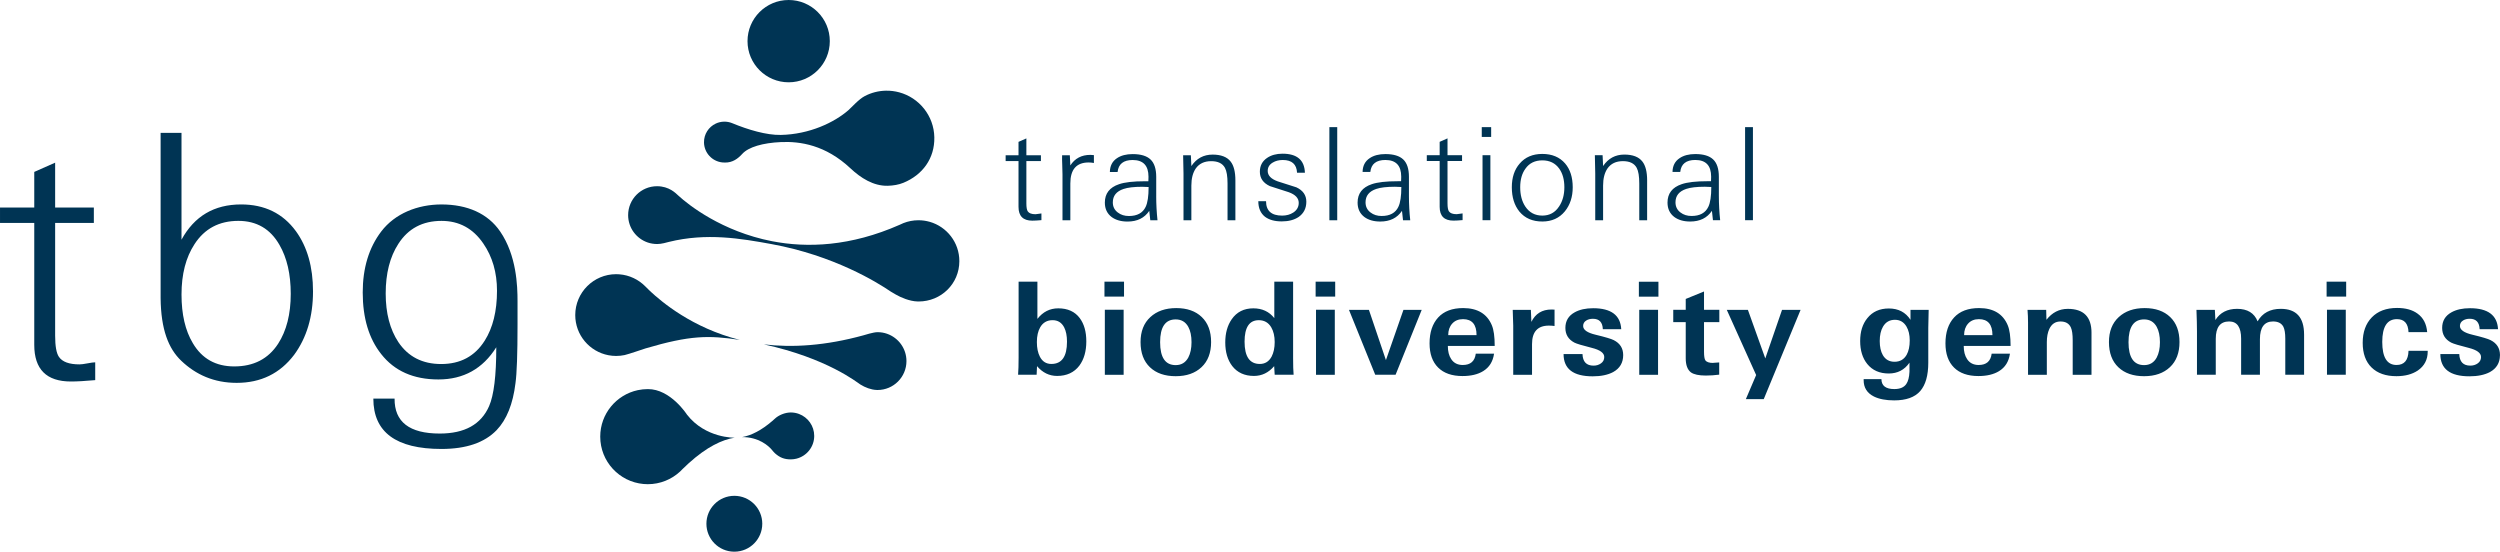
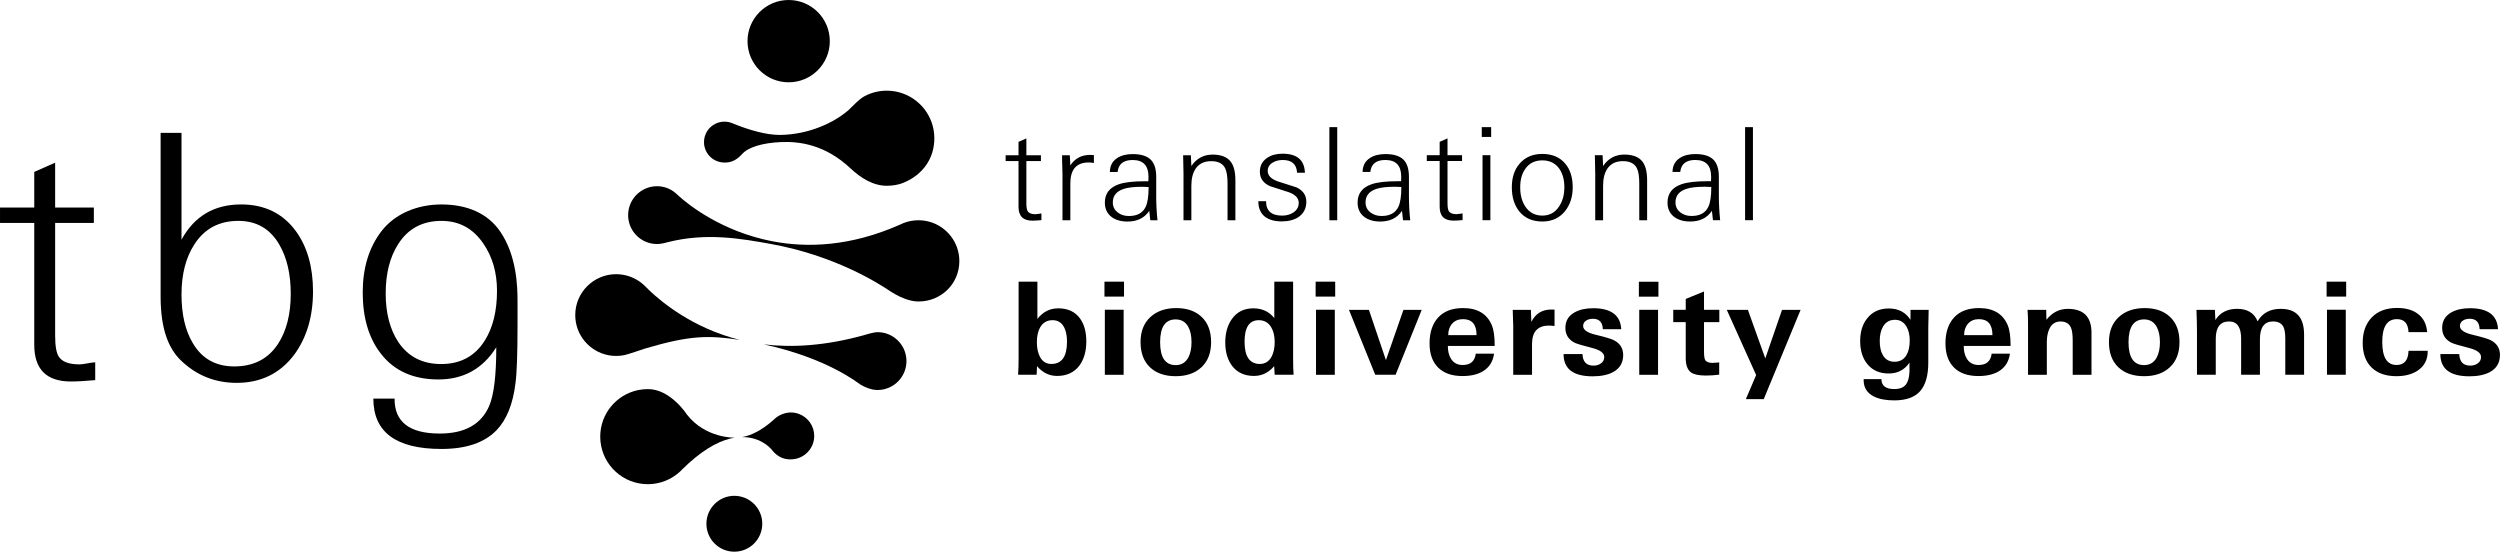
<svg xmlns="http://www.w3.org/2000/svg" xml:space="preserve" width="195.213mm" height="43.079mm" style="shape-rendering:geometricPrecision; text-rendering:geometricPrecision; image-rendering:optimizeQuality; fill-rule:evenodd; clip-rule:evenodd" viewBox="0 0 198.939 43.901">
  <defs>
-     <style type="text/css">
-    
-     .fil0 {fill:#003454}
-    
-   </style>
-   </defs>
+  </defs>
  <g id="Layer_x0020_1">
    <g id="_184122104">
      <path id="_77383728" class="fil0" d="M7.576 28.832c-0.127,0 -0.332,0.027 -0.613,0.082 -0.282,0.054 -0.495,0.082 -0.64,0.082 -0.818,0 -1.363,-0.2 -1.635,-0.6 -0.2,-0.29 -0.3,-0.854 -0.3,-1.69l0 -8.966 3.08 0 0 -1.226 -3.08 0 0 -3.57 -1.662 0.736 0 2.834 -2.725 0 0 1.226 2.725 0 0 9.702c0,1.944 0.972,2.916 2.916,2.916 0.491,0 1.135,-0.037 1.935,-0.109l0 -1.417zm15.969 -10.438c-1.036,-1.417 -2.489,-2.126 -4.36,-2.126 -2.144,0 -3.724,0.936 -4.742,2.807l0 -8.503 -1.662 0 0 13.151c0.026,2.5 0.626,4.017 1.642,4.985 1.166,1.111 2.609,1.758 4.408,1.758 1.926,0 3.452,-0.745 4.578,-2.235 0.999,-1.363 1.499,-3.043 1.499,-5.042 0,-1.944 -0.454,-3.543 -1.363,-4.796m-1.417 8.966c-0.781,1.199 -1.944,1.799 -3.488,1.799 -1.472,0 -2.571,-0.617 -3.297,-1.853 -0.599,-0.999 -0.899,-2.289 -0.899,-3.87 0,-1.617 0.345,-2.952 1.035,-4.006 0.799,-1.235 1.962,-1.853 3.488,-1.853 1.453,0 2.543,0.636 3.27,1.908 0.6,1.035 0.899,2.334 0.899,3.897 0,1.617 -0.337,2.943 -1.008,3.979m17.67 -8.943c-0.979,-1.43 -2.608,-2.148 -4.67,-2.148 -1.89,0 -3.702,0.718 -4.792,2.153 -0.981,1.29 -1.472,2.907 -1.472,4.851 0,2.035 0.491,3.67 1.472,4.905 1.053,1.345 2.57,2.017 4.551,2.017 1.998,0 3.533,-0.854 4.605,-2.562 0,2.253 -0.19,3.815 -0.572,4.687 -0.636,1.453 -1.944,2.18 -3.924,2.18 -2.417,0 -3.615,-0.927 -3.597,-2.78l-1.69 0c0,2.671 1.808,4.006 5.423,4.006 1.962,0 3.425,-0.5 4.388,-1.499 0.799,-0.836 1.299,-2.081 1.499,-3.733 0.109,-0.781 0.164,-2.334 0.164,-4.66l0 -1.868c0,-1.217 -0.074,-3.636 -1.384,-5.549m-1.232 8.698c-0.781,1.236 -1.935,1.853 -3.461,1.853 -1.49,0 -2.625,-0.581 -3.406,-1.744 -0.672,-1.017 -1.008,-2.307 -1.008,-3.87 0,-1.598 0.336,-2.916 1.008,-3.951 0.781,-1.217 1.926,-1.826 3.434,-1.826 1.399,0 2.507,0.6 3.325,1.799 0.726,1.054 1.09,2.307 1.09,3.761 0,1.617 -0.327,2.943 -0.981,3.979z" />
      <path id="_184120664" class="fil0" d="M85.923 25.314c-0.389,-0.519 -0.96,-0.778 -1.711,-0.778 -0.67,0 -1.223,0.28 -1.66,0.84l0 -2.961 -1.496 0 0 6.024c0,0.587 -0.014,1.048 -0.041,1.383l1.475 0 0.031 -0.686c0.444,0.519 0.976,0.779 1.598,0.779 0.765,0 1.356,-0.273 1.772,-0.82 0.369,-0.499 0.553,-1.14 0.553,-1.926 0,-0.772 -0.174,-1.39 -0.522,-1.854m-2.254 3.647c-0.417,0 -0.724,-0.195 -0.922,-0.584 -0.157,-0.307 -0.236,-0.693 -0.236,-1.158 0,-0.478 0.089,-0.871 0.266,-1.178 0.219,-0.376 0.546,-0.564 0.984,-0.564 0.417,0 0.724,0.191 0.922,0.574 0.15,0.294 0.225,0.673 0.225,1.137 0,1.182 -0.413,1.772 -1.24,1.772m5.778 -6.546l-1.557 0 0 1.188 1.557 0 0 -1.188zm109.492 5.868l0 -0.054c-0.008,-0.527 -0.257,-0.914 -0.748,-1.163 -0.198,-0.102 -0.68,-0.246 -1.445,-0.43 -0.663,-0.157 -0.994,-0.389 -0.994,-0.697 0,-0.191 0.085,-0.338 0.256,-0.44 0.143,-0.089 0.317,-0.133 0.523,-0.133 0.505,-0 0.768,0.277 0.789,0.83l1.465 0c-0.061,-1.113 -0.806,-1.67 -2.234,-1.67 -0.594,0 -1.086,0.109 -1.475,0.328 -0.491,0.273 -0.738,0.686 -0.738,1.24 0,0.526 0.239,0.915 0.717,1.168 0.171,0.089 0.635,0.229 1.393,0.42 0.655,0.164 0.983,0.406 0.983,0.727 0,0.212 -0.085,0.379 -0.256,0.502 -0.17,0.123 -0.369,0.184 -0.594,0.184 -0.567,0 -0.86,-0.307 -0.881,-0.922l-1.506 0c0,1.182 0.772,1.772 2.315,1.772 0.662,0 1.205,-0.113 1.629,-0.338 0.525,-0.289 0.791,-0.731 0.799,-1.324zm-109.523 -3.634l-1.496 0 0 5.174 1.496 0 0 -5.174zm6.217 0.579c-0.495,-0.475 -1.173,-0.712 -2.033,-0.712 -0.854,0 -1.541,0.239 -2.059,0.717 -0.519,0.478 -0.779,1.141 -0.779,1.988 0,0.86 0.249,1.528 0.748,2.003 0.499,0.475 1.182,0.712 2.049,0.712 0.861,0 1.546,-0.239 2.054,-0.717 0.509,-0.478 0.763,-1.144 0.763,-1.998 0,-0.854 -0.248,-1.518 -0.743,-1.993m-1.071 3.222c-0.219,0.403 -0.553,0.604 -1.004,0.604 -0.826,0 -1.239,-0.608 -1.239,-1.824 0,-1.209 0.413,-1.813 1.239,-1.813 0.451,0 0.786,0.198 1.004,0.594 0.171,0.314 0.256,0.721 0.256,1.219 0,0.492 -0.086,0.898 -0.256,1.219m8.34 -0.01l0 -6.024 -1.496 0 0 2.899c-0.41,-0.519 -0.967,-0.778 -1.67,-0.778 -0.745,0 -1.318,0.29 -1.721,0.871 -0.341,0.492 -0.512,1.107 -0.512,1.844 0,0.765 0.184,1.39 0.553,1.875 0.41,0.526 0.987,0.789 1.731,0.789 0.628,0 1.164,-0.259 1.608,-0.779l0.041 0.686 1.506 0c-0.027,-0.287 -0.041,-0.748 -0.041,-1.383m-1.71 -0.061c-0.211,0.389 -0.524,0.584 -0.938,0.584 -0.81,0 -1.214,-0.591 -1.214,-1.772 0,-1.14 0.377,-1.711 1.132,-1.711 0.435,0 0.765,0.188 0.989,0.564 0.184,0.314 0.276,0.707 0.276,1.178 0,0.458 -0.082,0.843 -0.245,1.158m5.06 -5.963l-1.557 0 0 1.188 1.557 0 0 -1.188zm-0.031 2.233l-1.496 0 0 5.174 1.496 0 0 -5.174zm5.461 0.01l-1.393 3.996 -1.353 -3.996 -1.588 0 2.09 5.163 1.619 0 2.079 -5.163 -1.455 0zm7.038 1.229c-0.382,-0.915 -1.144,-1.373 -2.285,-1.373 -0.867,0 -1.53,0.249 -1.988,0.748 -0.457,0.499 -0.686,1.185 -0.686,2.059 0,0.833 0.227,1.475 0.682,1.926 0.454,0.451 1.101,0.676 1.941,0.676 0.67,0 1.216,-0.13 1.639,-0.389 0.492,-0.3 0.782,-0.765 0.871,-1.393l-1.455 0c-0.075,0.601 -0.42,0.902 -1.035,0.902 -0.41,0 -0.718,-0.157 -0.922,-0.471 -0.178,-0.266 -0.266,-0.615 -0.266,-1.045l3.729 0c0,-0.738 -0.076,-1.284 -0.226,-1.639m-3.473 0.779c0,-0.376 0.106,-0.681 0.318,-0.917 0.212,-0.236 0.498,-0.354 0.86,-0.354 0.717,0 1.076,0.424 1.076,1.27l-2.254 0zm8.462 -2.029c-0.054,-0.007 -0.137,-0.01 -0.246,-0.01 -0.744,0 -1.277,0.328 -1.598,0.984l-0.041 -0.953 -1.444 0c0,0.15 0.007,0.364 0.02,0.64 0.014,0.276 0.02,0.483 0.02,0.62l0 3.903 1.496 0 0 -2.438c0,-0.983 0.447,-1.475 1.342,-1.475 0.136,0 0.287,0.01 0.45,0.031l0 -1.301zm4.713 2.428c-0.198,-0.102 -0.68,-0.246 -1.445,-0.43 -0.663,-0.157 -0.994,-0.389 -0.994,-0.697 0,-0.191 0.085,-0.338 0.256,-0.44 0.143,-0.089 0.318,-0.133 0.522,-0.133 0.506,-0 0.769,0.277 0.789,0.83l1.465 0c-0.062,-1.113 -0.806,-1.67 -2.233,-1.67 -0.595,0 -1.086,0.109 -1.475,0.328 -0.492,0.273 -0.737,0.686 -0.737,1.24 0,0.526 0.239,0.915 0.717,1.168 0.17,0.089 0.635,0.229 1.393,0.42 0.656,0.164 0.983,0.406 0.983,0.727 0,0.212 -0.085,0.379 -0.256,0.502 -0.171,0.123 -0.369,0.184 -0.594,0.184 -0.567,0 -0.861,-0.307 -0.881,-0.922l-1.506 0c0,1.182 0.772,1.772 2.316,1.772 0.662,0 1.205,-0.113 1.629,-0.338 0.532,-0.294 0.799,-0.745 0.799,-1.352 0,-0.539 -0.249,-0.936 -0.748,-1.188m3.553 -4.651l-1.557 0 0 1.188 1.557 0 0 -1.188zm-0.031 2.233l-1.496 0 0 5.174 1.496 0 0 -5.174zm4.877 0l-1.219 0 0 -1.455 -1.455 0.594 0 0.861 -0.993 0 0 0.983 0.993 0 0 2.879c0,0.533 0.137,0.905 0.41,1.117 0.239,0.171 0.635,0.256 1.189,0.256 0.348,0 0.704,-0.024 1.065,-0.072l0 -0.973c-0.403,0.027 -0.563,0.041 -0.481,0.041 -0.321,0 -0.529,-0.072 -0.625,-0.215 -0.068,-0.109 -0.103,-0.335 -0.103,-0.676l0 -2.356 1.219 0 0 -0.983zm4.989 0.01l-1.332 3.862 -1.383 -3.862 -1.68 0 2.336 5.184 -0.819 1.916 1.424 0 2.93 -7.1 -1.475 0zm10.223 0l0 0.789c-0.389,-0.601 -0.963,-0.902 -1.721,-0.902 -0.731,0 -1.301,0.256 -1.711,0.768 -0.382,0.465 -0.573,1.072 -0.573,1.824 0,0.751 0.188,1.359 0.563,1.824 0.41,0.506 0.98,0.758 1.711,0.758 0.704,-0 1.253,-0.287 1.65,-0.861l0 0.717c-0.021,0.444 -0.106,0.772 -0.256,0.984 -0.184,0.266 -0.502,0.399 -0.953,0.399 -0.676,0 -1.018,-0.263 -1.024,-0.789l-1.414 0 0 0.082c0,0.594 0.273,1.028 0.82,1.301 0.417,0.205 0.953,0.307 1.608,0.307 0.949,0 1.639,-0.246 2.07,-0.738 0.43,-0.492 0.645,-1.247 0.645,-2.264l0 -2.766c0,-0.185 0.01,-0.663 0.031,-1.434l-1.445 0zm-0.307 3.575c-0.212,0.369 -0.533,0.553 -0.963,0.553 -0.417,0 -0.727,-0.177 -0.933,-0.533 -0.164,-0.287 -0.245,-0.659 -0.245,-1.117 0,-0.464 0.085,-0.843 0.256,-1.137 0.211,-0.369 0.529,-0.553 0.953,-0.553 0.403,0 0.71,0.181 0.922,0.543 0.171,0.294 0.256,0.659 0.256,1.096 0,0.471 -0.082,0.854 -0.246,1.147m8.047 -2.346c-0.382,-0.915 -1.144,-1.373 -2.284,-1.373 -0.867,0 -1.53,0.249 -1.987,0.748 -0.458,0.499 -0.687,1.185 -0.687,2.059 0,0.833 0.227,1.475 0.681,1.926 0.454,0.451 1.101,0.676 1.941,0.676 0.67,0 1.216,-0.13 1.639,-0.389 0.492,-0.3 0.782,-0.765 0.871,-1.393l-1.455 0c-0.075,0.601 -0.42,0.902 -1.035,0.902 -0.41,0 -0.717,-0.157 -0.922,-0.471 -0.178,-0.266 -0.266,-0.615 -0.266,-1.045l3.729 0c0,-0.738 -0.075,-1.284 -0.226,-1.639m-3.473 0.779c0,-0.376 0.106,-0.681 0.318,-0.917 0.211,-0.236 0.499,-0.354 0.861,-0.354 0.717,0 1.076,0.424 1.076,1.27l-2.254 0zm10.138 -0.185c0,-1.27 -0.628,-1.905 -1.885,-1.905 -0.683,0 -1.25,0.29 -1.701,0.871l-0.02 -0.789 -1.486 0c0.027,0.321 0.041,0.659 0.041,1.014l0 4.149 1.496 0 0 -2.602c0,-0.41 0.065,-0.755 0.194,-1.035 0.185,-0.403 0.482,-0.604 0.891,-0.604 0.41,0 0.687,0.161 0.83,0.482 0.096,0.212 0.143,0.553 0.143,1.024l0 2.735 1.496 0 0 -3.34zm6.26 -1.255c-0.495,-0.475 -1.173,-0.712 -2.034,-0.712 -0.854,0 -1.54,0.239 -2.059,0.717 -0.519,0.478 -0.779,1.141 -0.779,1.988 0,0.86 0.249,1.528 0.748,2.003 0.499,0.475 1.181,0.712 2.049,0.712 0.861,0 1.546,-0.239 2.054,-0.717 0.509,-0.478 0.763,-1.144 0.763,-1.998 0,-0.854 -0.247,-1.518 -0.742,-1.993m-1.071 3.222c-0.219,0.403 -0.553,0.604 -1.004,0.604 -0.826,0 -1.24,-0.608 -1.24,-1.824 0,-1.209 0.413,-1.813 1.24,-1.813 0.451,0 0.786,0.198 1.004,0.594 0.171,0.314 0.256,0.721 0.256,1.219 0,0.492 -0.086,0.898 -0.256,1.219m11.726 -1.834c0,-1.359 -0.618,-2.039 -1.854,-2.039 -0.847,0 -1.461,0.331 -1.844,0.994 -0.266,-0.662 -0.809,-0.994 -1.629,-0.994 -0.779,0 -1.356,0.297 -1.731,0.891l-0.041 -0.809 -1.465 0c0.027,0.683 0.041,1.257 0.041,1.721l0 3.442 1.496 0 0 -2.858c0,-0.922 0.355,-1.383 1.065,-1.383 0.636,0 0.953,0.458 0.953,1.373l0 2.869 1.496 0 0 -2.828c0,-0.943 0.348,-1.414 1.045,-1.414 0.396,0 0.669,0.14 0.82,0.42 0.103,0.205 0.153,0.519 0.153,0.943l0 2.879 1.496 0 0 -3.207zm3.35 -4.2l-1.557 0 0 1.188 1.557 0 0 -1.188zm-0.031 2.233l-1.496 0 0 5.174 1.496 0 0 -5.174zm6.519 3.268l-1.527 0c-0.02,0.751 -0.338,1.127 -0.953,1.127 -0.758,0 -1.137,-0.611 -1.137,-1.834 0,-1.209 0.389,-1.813 1.168,-1.813 0.588,0 0.895,0.345 0.922,1.035l1.486 0c-0.055,-0.656 -0.311,-1.147 -0.768,-1.475 -0.41,-0.301 -0.953,-0.451 -1.629,-0.451 -0.854,0 -1.523,0.249 -2.008,0.748 -0.485,0.499 -0.727,1.175 -0.727,2.028 0,0.847 0.236,1.501 0.707,1.962 0.471,0.461 1.13,0.692 1.977,0.692 0.683,0 1.25,-0.15 1.701,-0.451 0.526,-0.362 0.789,-0.867 0.789,-1.516l0 -0.051z" />
      <path id="_184120544" class="fil0" d="M82.874 16.985c-0.048,0 -0.125,0.01 -0.231,0.031 -0.106,0.02 -0.186,0.031 -0.241,0.031 -0.307,0 -0.512,-0.075 -0.615,-0.225 -0.075,-0.109 -0.113,-0.321 -0.113,-0.635l0 -3.371 1.158 0 0 -0.461 -1.158 0 0 -1.342 -0.625 0.276 0 1.066 -1.025 0 0 0.461 1.025 0 0 3.647c0,0.731 0.365,1.096 1.096,1.096 0.184,0 0.427,-0.014 0.727,-0.041l0 -0.533zm4.174 -4.641c-0.089,-0.014 -0.184,-0.02 -0.287,-0.02 -0.697,0 -1.226,0.28 -1.588,0.84l-0.041 -0.809 -0.614 0c-0.007,0.185 -0.004,0.437 0.01,0.758 0.014,0.383 0.02,0.635 0.02,0.758l0 3.657 0.625 0 0 -2.93c0,-1.113 0.485,-1.67 1.455,-1.67 0.13,0 0.27,0.014 0.42,0.041l0 -0.625zm4.959 3.268l0 -1.537c0,-0.635 -0.151,-1.096 -0.451,-1.383 -0.301,-0.287 -0.775,-0.43 -1.424,-0.43 -0.512,0 -0.929,0.109 -1.25,0.328 -0.369,0.246 -0.557,0.611 -0.563,1.096l0.614 0c0.068,-0.635 0.468,-0.953 1.199,-0.953 0.84,0 1.26,0.444 1.26,1.332 0,0.137 -0.004,0.256 -0.01,0.358l-0.267 0c-0.929,0 -1.619,0.079 -2.069,0.236 -0.751,0.253 -1.127,0.741 -1.127,1.465 0,0.492 0.181,0.874 0.543,1.148 0.328,0.239 0.748,0.359 1.26,0.359 0.772,0 1.349,-0.283 1.731,-0.851 0.041,0.335 0.068,0.584 0.082,0.748l0.573 0c-0.068,-0.649 -0.102,-1.287 -0.102,-1.916m-0.84 0.85c-0.232,0.485 -0.676,0.727 -1.332,0.727 -0.348,0 -0.642,-0.092 -0.881,-0.277 -0.267,-0.198 -0.4,-0.468 -0.4,-0.809 0,-0.519 0.283,-0.874 0.851,-1.066 0.341,-0.116 0.836,-0.174 1.485,-0.174 0.185,0 0.355,0.007 0.512,0.02 0,0.731 -0.079,1.257 -0.235,1.578m7.141 -2.1c0,-0.683 -0.126,-1.185 -0.379,-1.506 -0.287,-0.369 -0.765,-0.553 -1.434,-0.553 -0.717,0 -1.281,0.304 -1.69,0.912l-0.041 -0.861 -0.615 0c0,0.164 0.005,0.408 0.015,0.733 0.01,0.324 0.015,0.569 0.015,0.733l0 3.709 0.625 0 0 -2.756c0,-0.567 0.116,-1.021 0.348,-1.363 0.273,-0.389 0.683,-0.584 1.23,-0.584 0.539,0 0.905,0.178 1.096,0.533 0.137,0.253 0.205,0.669 0.205,1.25l0 2.92 0.625 0 0 -3.166zm4.846 0.543c-0.492,-0.157 -0.983,-0.314 -1.475,-0.471 -0.533,-0.191 -0.799,-0.468 -0.799,-0.83 0,-0.287 0.133,-0.509 0.399,-0.666 0.225,-0.137 0.492,-0.205 0.799,-0.205 0.724,0 1.103,0.338 1.137,1.014l0.625 0c-0.034,-1.011 -0.628,-1.516 -1.782,-1.516 -0.492,-0 -0.901,0.113 -1.23,0.338 -0.382,0.26 -0.573,0.625 -0.573,1.096 0,0.519 0.266,0.901 0.799,1.147 0.499,0.164 0.997,0.325 1.496,0.482 0.533,0.191 0.799,0.475 0.799,0.85 0,0.321 -0.143,0.577 -0.43,0.768 -0.253,0.164 -0.55,0.246 -0.892,0.246 -0.854,0 -1.28,-0.383 -1.28,-1.148l-0.615 0c0,0.547 0.177,0.96 0.532,1.24 0.328,0.246 0.772,0.369 1.332,0.369 0.546,0 0.997,-0.119 1.352,-0.358 0.403,-0.287 0.605,-0.69 0.605,-1.209 0,-0.519 -0.266,-0.902 -0.799,-1.148m3.258 -4.784l-0.625 0 0 7.407 0.625 0 0 -7.407zm5.706 5.491l0 -1.537c0,-0.635 -0.15,-1.096 -0.451,-1.383 -0.301,-0.287 -0.775,-0.43 -1.424,-0.43 -0.512,0 -0.929,0.109 -1.25,0.328 -0.369,0.246 -0.557,0.611 -0.563,1.096l0.615 0c0.068,-0.635 0.468,-0.953 1.199,-0.953 0.84,0 1.26,0.444 1.26,1.332 0,0.137 -0.004,0.256 -0.01,0.358l-0.266 0c-0.929,0 -1.619,0.079 -2.069,0.236 -0.751,0.253 -1.127,0.741 -1.127,1.465 0,0.492 0.181,0.874 0.542,1.148 0.328,0.239 0.748,0.359 1.26,0.359 0.772,0 1.349,-0.283 1.731,-0.851 0.041,0.335 0.068,0.584 0.082,0.748l0.574 0c-0.069,-0.649 -0.103,-1.287 -0.103,-1.916m-0.84 0.85c-0.232,0.485 -0.676,0.727 -1.332,0.727 -0.348,0 -0.642,-0.092 -0.881,-0.277 -0.267,-0.198 -0.4,-0.468 -0.4,-0.809 0,-0.519 0.283,-0.874 0.85,-1.066 0.342,-0.116 0.837,-0.174 1.486,-0.174 0.185,0 0.356,0.007 0.512,0.02 0,0.731 -0.078,1.257 -0.236,1.578m5.11 0.523c-0.048,0 -0.125,0.01 -0.231,0.031 -0.106,0.02 -0.186,0.031 -0.241,0.031 -0.307,0 -0.512,-0.075 -0.614,-0.225 -0.075,-0.109 -0.113,-0.321 -0.113,-0.635l0 -3.371 1.157 0 0 -0.461 -1.157 0 0 -1.342 -0.625 0.276 0 1.066 -1.024 0 0 0.461 1.024 0 0 3.647c0,0.731 0.365,1.096 1.096,1.096 0.184,0 0.427,-0.014 0.728,-0.041l0 -0.533zm2.274 -6.864l-0.748 0 0 0.779 0.748 0 0 -0.779zm-0.062 2.233l-0.625 0 0 5.174 0.625 0 0 -5.174zm5.947 0.656c-0.437,-0.505 -1.042,-0.758 -1.813,-0.758 -0.765,0 -1.366,0.256 -1.803,0.768 -0.417,0.478 -0.625,1.106 -0.625,1.885 0,0.792 0.202,1.438 0.605,1.936 0.437,0.526 1.045,0.789 1.823,0.789 0.751,0 1.349,-0.27 1.793,-0.809 0.417,-0.512 0.625,-1.151 0.625,-1.916 0,-0.792 -0.202,-1.424 -0.605,-1.895m-0.481 3.422c-0.315,0.485 -0.758,0.727 -1.332,0.727 -0.58,0 -1.031,-0.239 -1.352,-0.717 -0.273,-0.41 -0.409,-0.922 -0.409,-1.537 0,-0.608 0.139,-1.103 0.42,-1.485 0.307,-0.437 0.755,-0.656 1.342,-0.656 0.58,0 1.028,0.219 1.342,0.656 0.273,0.382 0.41,0.878 0.41,1.485 0,0.601 -0.14,1.11 -0.42,1.527m7.007 -2.07c0,-0.683 -0.126,-1.185 -0.379,-1.506 -0.287,-0.369 -0.765,-0.553 -1.435,-0.553 -0.717,0 -1.28,0.304 -1.69,0.912l-0.041 -0.861 -0.615 0c0,0.164 0.005,0.408 0.015,0.733 0.01,0.324 0.015,0.569 0.015,0.733l0 3.709 0.625 0 0 -2.756c0,-0.567 0.116,-1.021 0.348,-1.363 0.273,-0.389 0.683,-0.584 1.229,-0.584 0.54,0 0.905,0.178 1.097,0.533 0.137,0.253 0.205,0.669 0.205,1.25l0 2.92 0.625 0 0 -3.166zm5.707 1.25l0 -1.537c0,-0.635 -0.15,-1.096 -0.451,-1.383 -0.3,-0.287 -0.775,-0.43 -1.424,-0.43 -0.512,0 -0.929,0.109 -1.25,0.328 -0.369,0.246 -0.557,0.611 -0.563,1.096l0.615 0c0.068,-0.635 0.467,-0.953 1.199,-0.953 0.84,0 1.26,0.444 1.26,1.332 0,0.137 -0.003,0.256 -0.01,0.358l-0.266 0c-0.929,0 -1.619,0.079 -2.069,0.236 -0.751,0.253 -1.127,0.741 -1.127,1.465 0,0.492 0.181,0.874 0.543,1.148 0.328,0.239 0.748,0.359 1.26,0.359 0.772,0 1.349,-0.283 1.731,-0.851 0.041,0.335 0.069,0.584 0.082,0.748l0.574 0c-0.069,-0.649 -0.103,-1.287 -0.103,-1.916m-0.84 0.85c-0.232,0.485 -0.676,0.727 -1.332,0.727 -0.348,0 -0.642,-0.092 -0.881,-0.277 -0.266,-0.198 -0.399,-0.468 -0.399,-0.809 0,-0.519 0.283,-0.874 0.85,-1.066 0.341,-0.116 0.837,-0.174 1.486,-0.174 0.185,0 0.355,0.007 0.513,0.02 0,0.731 -0.079,1.257 -0.236,1.578m3.55 -6.342l-0.625 0 0 7.407 0.625 0 0 -7.407z" />
      <path id="_184120784" class="fil0" d="M57.462 12.924c0.071,0.008 0.143,0.009 0.217,0.011 0.618,0.014 1.049,-0.316 1.385,-0.687 0.499,-0.551 1.645,-0.878 3.073,-0.942 1.54,-0.069 3.556,0.229 5.541,2.091 0.811,0.762 1.829,1.414 2.962,1.386 0.451,-0.011 0.885,-0.088 1.245,-0.236 1.532,-0.628 2.497,-1.941 2.465,-3.62 -0.033,-1.722 -1.212,-3.152 -2.795,-3.58 -0.338,-0.091 -0.693,-0.138 -1.061,-0.131 -0.602,0.012 -1.169,0.164 -1.67,0.425l0 -0.001 -0.001 0.001c-0.494,0.257 -1.055,0.904 -1.314,1.13 -1.107,0.965 -3.091,1.923 -5.383,1.966 -1.131,0.021 -2.585,-0.407 -3.879,-0.943 -0.194,-0.077 -0.407,-0.118 -0.63,-0.114 -0.235,0.005 -0.458,0.059 -0.658,0.153 -0.564,0.264 -0.95,0.842 -0.938,1.505 0.016,0.825 0.643,1.494 1.441,1.585z" />
      <path id="_184120760" class="fil0" d="M73.986 17.653c-0.286,-0.082 -0.588,-0.127 -0.9,-0.127 -0.42,0 -0.821,0.08 -1.19,0.225 0,0 -0.011,0.004 -0.017,0.007 -0.087,0.035 -0.272,0.122 -0.279,0.126 -3.922,1.733 -7.368,1.854 -10.161,1.311 -3.996,-0.777 -6.666,-2.9 -7.458,-3.63 -0.208,-0.192 -0.736,-0.747 -1.697,-0.747 -1.271,0 -2.3,1.03 -2.3,2.301 0,1.016 0.659,1.877 1.572,2.182 0.229,0.077 0.474,0.114 0.729,0.118 0.344,0.007 0.806,-0.136 0.941,-0.169 2.998,-0.74 5.718,-0.274 8.174,0.175 4.947,0.905 8.39,3.03 9.491,3.783 0.076,0.052 0.324,0.191 0.39,0.229 0.396,0.229 1.098,0.538 1.743,0.553 0.025,0.001 0.05,0.001 0.075,0.001 1.797,-0 3.242,-1.415 3.242,-3.212 0,-1.485 -0.995,-2.736 -2.354,-3.127z" />
      <path id="_184121144" class="fil0" d="M51.337 22.777l0 0c-0.532,-0.535 -1.249,-0.885 -2.047,-0.948 -0.086,-0.007 -0.173,-0.011 -0.26,-0.011 -1.797,0 -3.254,1.457 -3.254,3.254 0,1.588 1.137,2.909 2.642,3.195 0.198,0.038 0.403,0.058 0.612,0.058 0.233,0 0.46,-0.025 0.679,-0.071l0 0c0,-0 0.001,-0.001 0.002,-0.001 0.279,-0.059 1.567,-0.501 1.66,-0.529 3.529,-1.043 5.033,-1.054 7.501,-0.675 -3.804,-0.957 -6.25,-3.055 -7.148,-3.89 -0.129,-0.12 -0.387,-0.383 -0.387,-0.383z" />
      <path id="_184120688" class="fil0" d="M70.596 26.562c-0.239,-0.084 -0.496,-0.13 -0.764,-0.13 -0.336,0 -1.056,0.233 -1.113,0.248 -3.008,0.83 -5.663,0.998 -7.934,0.723 5.044,1.102 7.431,3.038 7.678,3.193 0.383,0.241 0.855,0.416 1.273,0.434 0.032,0.001 0.063,0.004 0.095,0.004 1.271,0 2.301,-1.03 2.301,-2.301 0,-1.003 -0.642,-1.855 -1.537,-2.17z" />
      <path id="_184122440" class="fil0" d="M54.662 32.987c0,-0 -1.303,-2.039 -3.114,-2.024 -0.271,0.002 -0.536,0.029 -0.791,0.083 -1.71,0.364 -2.993,1.882 -2.993,3.7 0,1.973 1.511,3.593 3.439,3.768 0.114,0.01 0.229,0.016 0.345,0.016 0.991,0 1.892,-0.381 2.567,-1.005l0 0.001c0.005,-0.005 0.01,-0.01 0.015,-0.015 0.064,-0.059 0.125,-0.121 0.184,-0.185 0.164,-0.161 0.324,-0.312 0.481,-0.455 1.462,-1.326 2.683,-1.888 3.665,-2.042 0,0 -2.317,0.063 -3.799,-1.842z" />
      <path id="_184122272" class="fil0" d="M63.58 32.94c-0.204,-0.076 -0.425,-0.118 -0.655,-0.118 -0.466,0 -0.982,0.22 -1.283,0.512 -0.063,0.061 -0.129,0.116 -0.193,0.171 -0.843,0.726 -1.651,1.145 -2.399,1.278 1.298,-0.014 2.1,0.68 2.374,1.015 0.042,0.051 0.152,0.19 0.241,0.269 0.393,0.35 0.75,0.488 1.26,0.488 0.154,0 0.305,-0.019 0.448,-0.055 0.814,-0.201 1.419,-0.936 1.419,-1.812 0,-0.8 -0.504,-1.483 -1.212,-1.748z" />
      <path id="_184122416" class="fil0" d="M66.032 3.274c0,1.809 -1.466,3.275 -3.274,3.275 -1.808,0 -3.274,-1.466 -3.274,-3.275 0,-1.808 1.466,-3.274 3.274,-3.274 1.808,0 3.274,1.466 3.274,3.274z" />
      <path id="_184122200" class="fil0" d="M60.658 41.678c0,1.218 -0.98,2.207 -2.194,2.223l-0.057 0c-1.214,-0.015 -2.194,-1.005 -2.194,-2.223 0,-1.227 0.995,-2.223 2.223,-2.223 1.228,0 2.223,0.995 2.223,2.223z" />
    </g>
  </g>
</svg>
